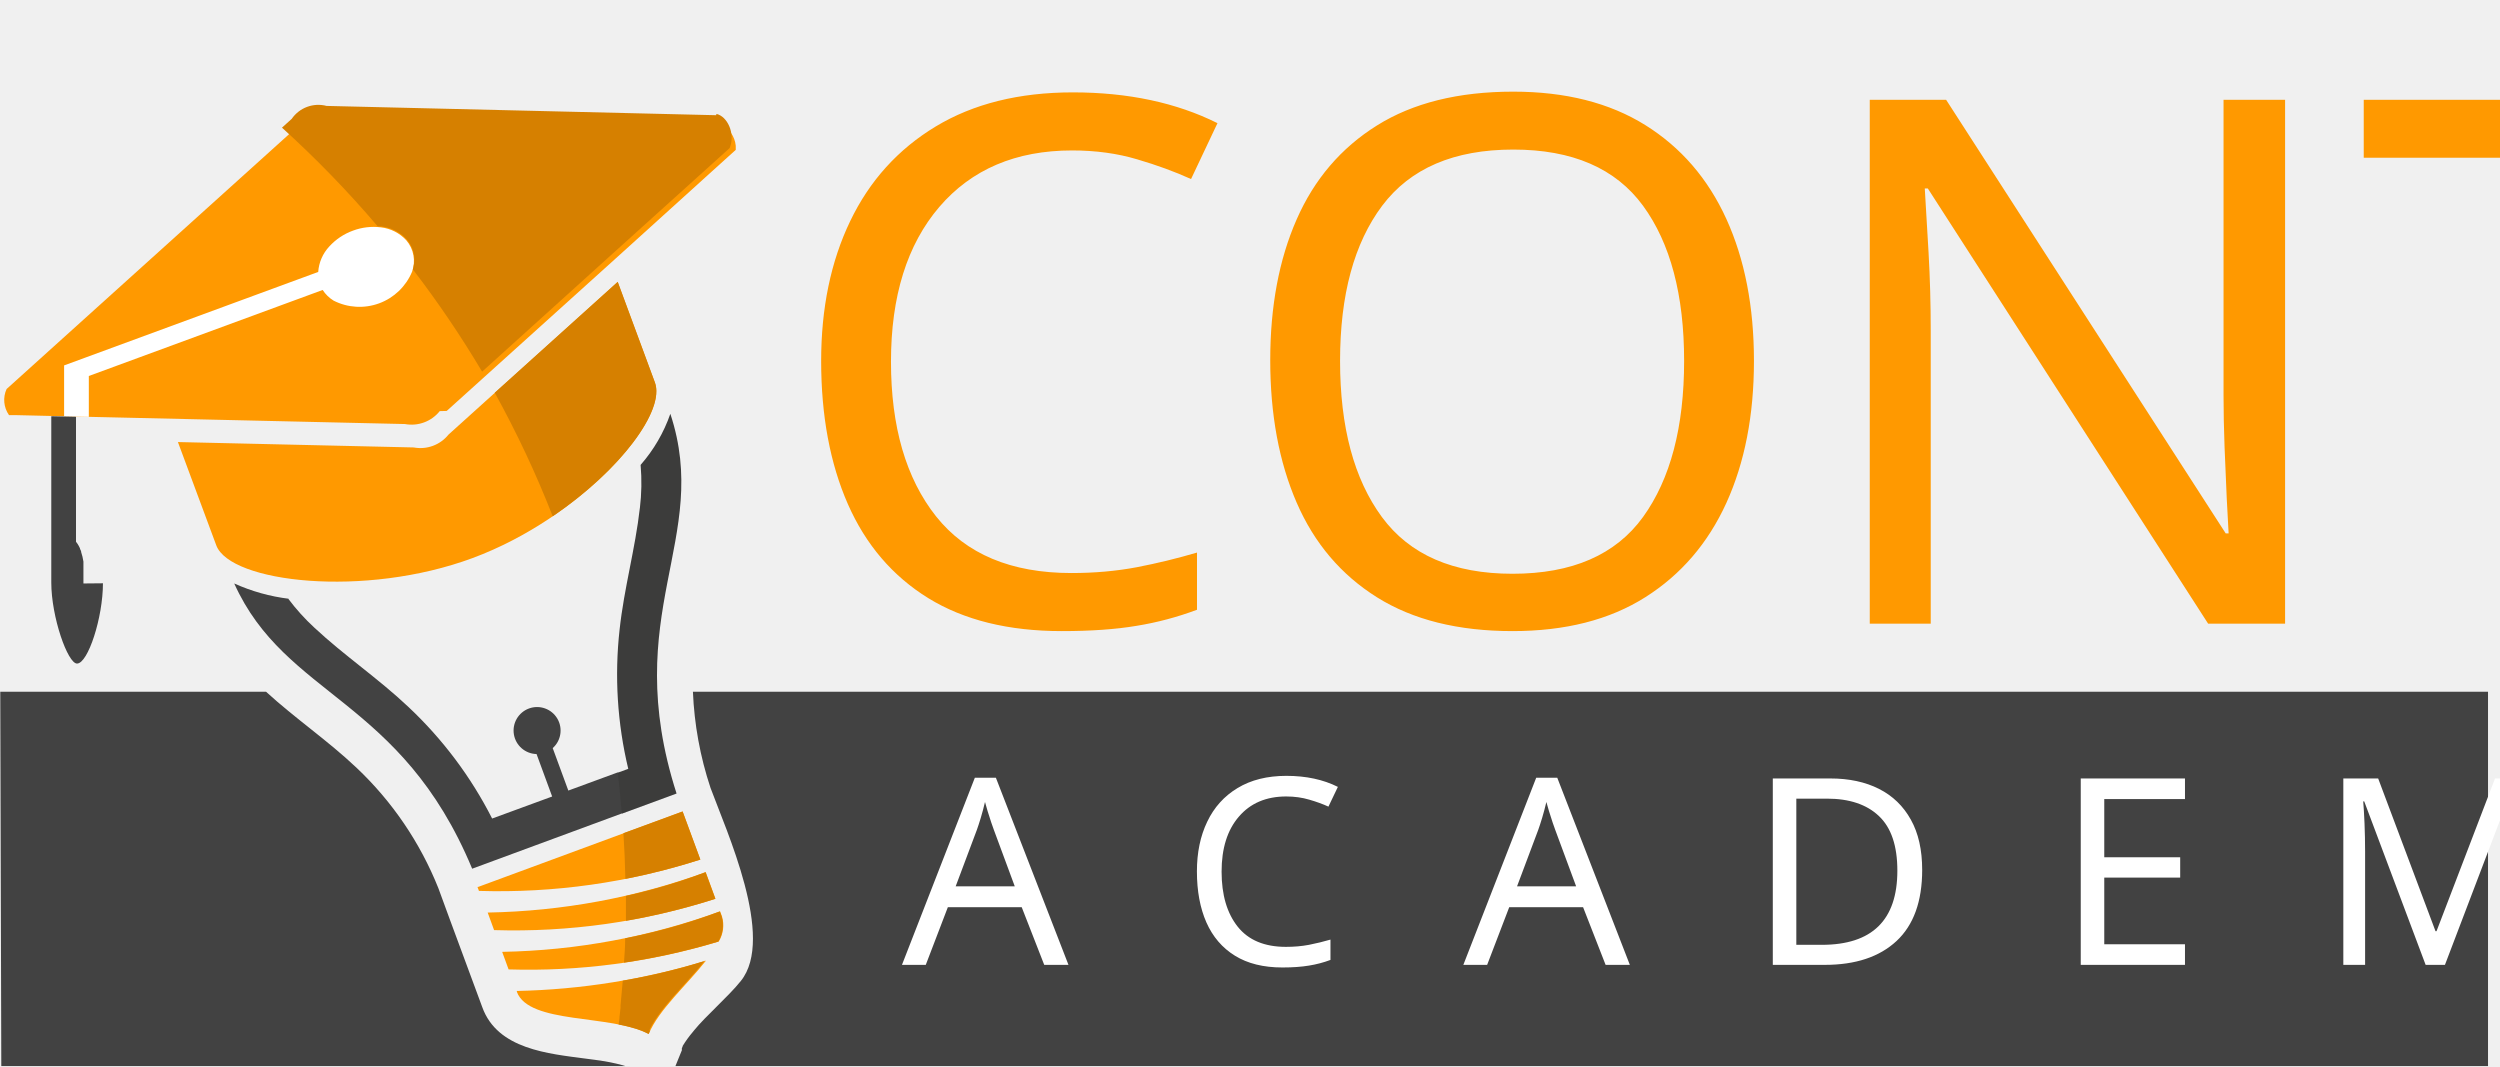
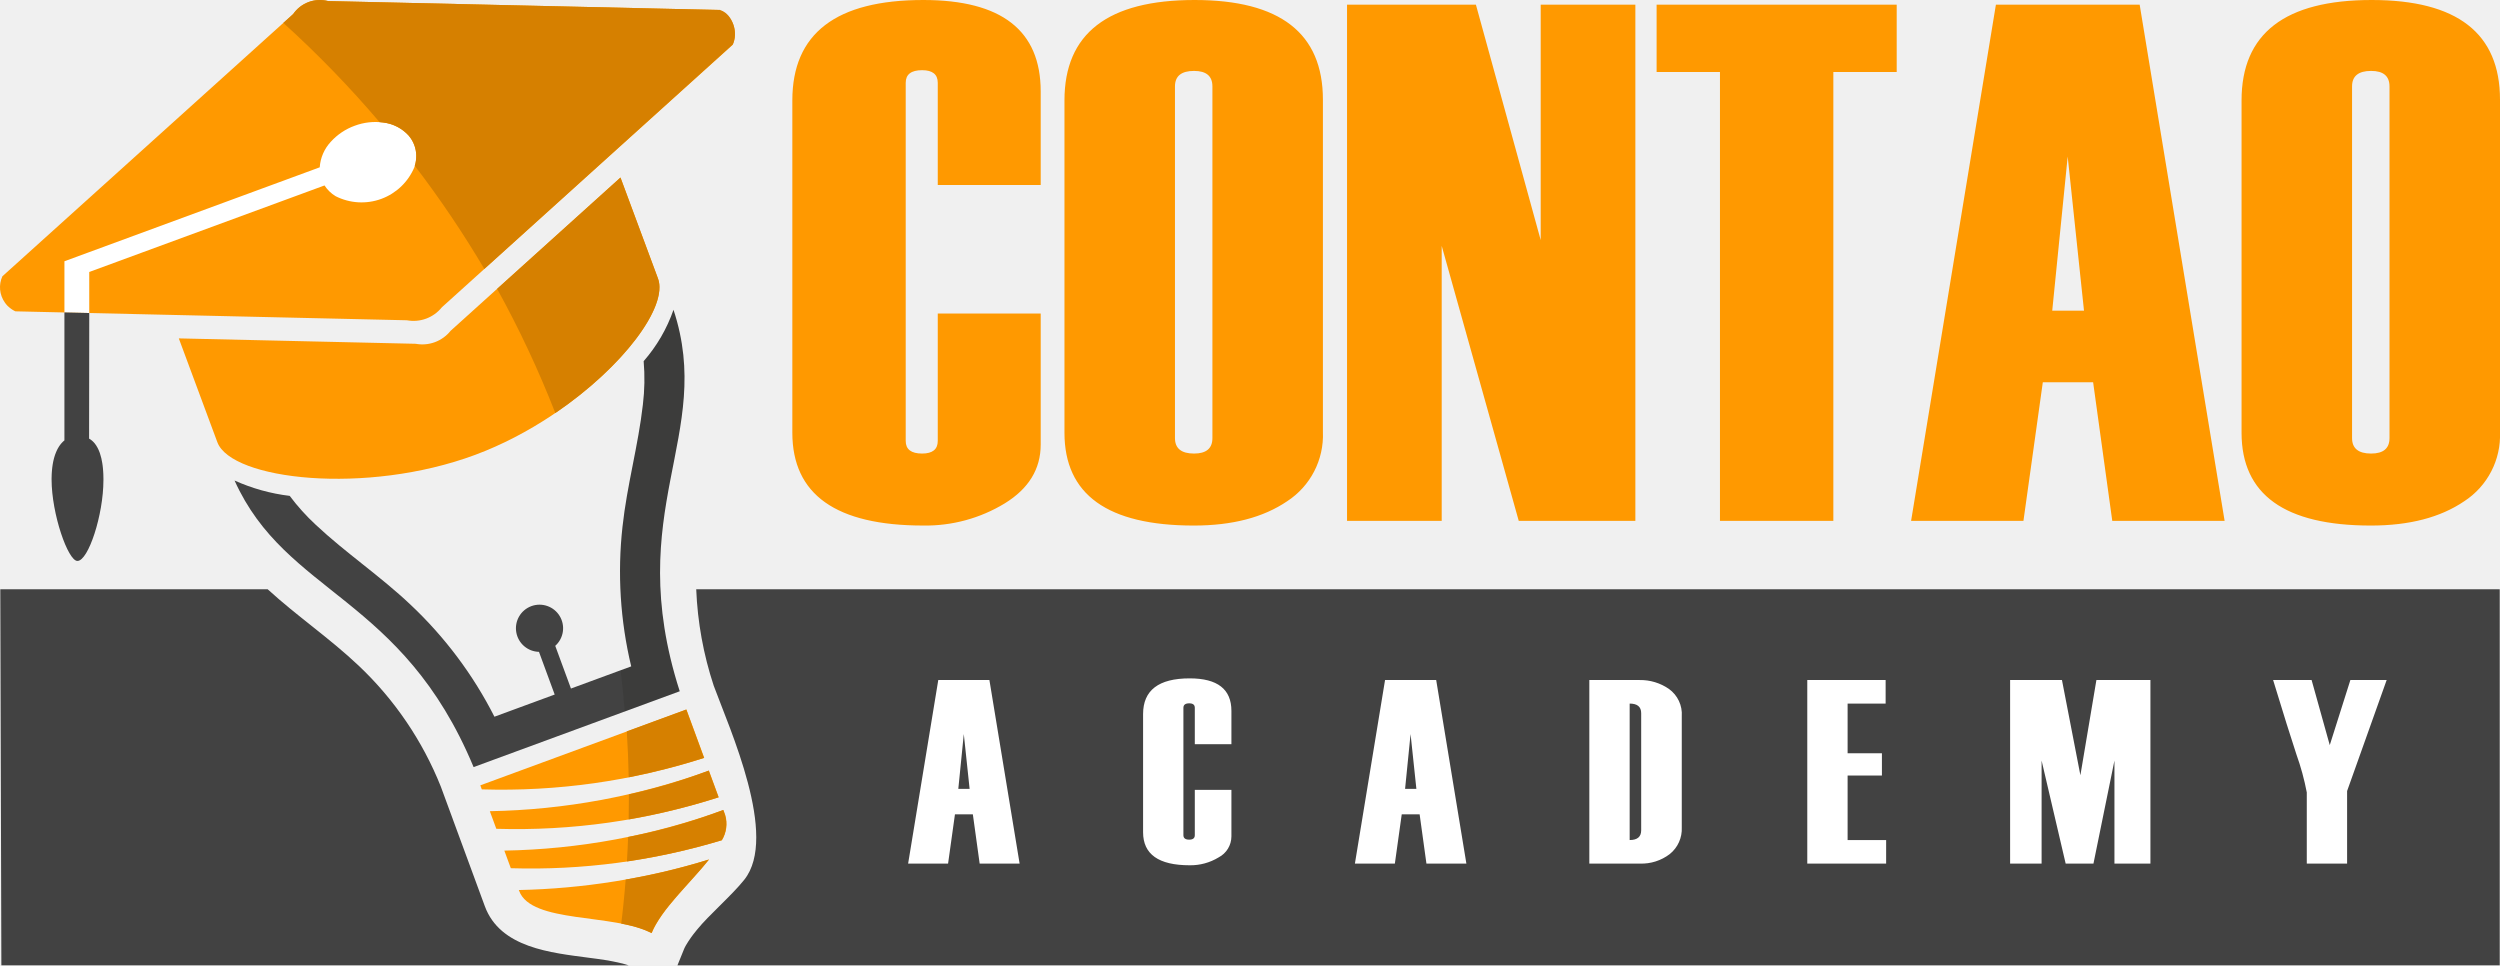
- <svg xmlns="http://www.w3.org/2000/svg" width="269.08" height="114.74">
+ <svg xmlns="http://www.w3.org/2000/svg" viewBox="0 0 267.822 103.415">
  <defs>
-     <style>.a{fill:#424242}.a,.c{fill-rule:evenodd}.e{fill:#f90}.c{fill:#d68000}</style>
+     <style>.cls-1{fill:#424242}.cls-1,.cls-3{fill-rule:evenodd}.cls-5{fill:#f90}.cls-3{fill:#d68000}.cls-6{fill:#fff}</style>
  </defs>
-   <path class="a" d="M.14 114.74h67.15l-.61-.18-.94-.21-.64-.12c-.74-.12-1.45-.21-2-.28-4.05-.54-9.55-1-11.19-5.54l-3.44-9.3-1.29-3.52a36.42 36.42 0 0 0-8.8-12.95c-3.09-2.93-6.62-5.32-9.75-8.19H.03l.11 40.29zm72.43 0h195.22V74.45H74.58a37.78 37.78 0 0 0 1.89 10.34c1.7 4.62 7 16.17 3.27 20.79-1.34 1.68-3.77 3.76-5.05 5.34l-.11.14a11.77 11.77 0 0 0-1.11 1.53v.07l-.08.15v.23l-.69 1.7z" />
-   <path d="M51.47 95.46l11-4.06 11-4.06 1.91 5.18a70.7 70.7 0 0 1-23.83 3.37l-.16-.43zm24.49-1.58l1.05 2.86a70.71 70.71 0 0 1-23.83 3.37l-.69-1.89a72.45 72.45 0 0 0 23.47-4.35zm1.55 4.22l.2.54a3.36 3.36 0 0 1-.35 2.7 70.49 70.49 0 0 1-22.62 3l-.69-1.89a72.31 72.31 0 0 0 23.42-4.35zm-1.53 5.3c-2 2.56-5.12 5.32-6.15 7.88-4.09-2.14-12.9-1-14.2-4.53v-.09a75 75 0 0 0 20.38-3.27z" fill="#f90" fill-rule="evenodd" />
-   <path class="c" d="M73.47 87.34l-6.37 2.34q.16 2.44.21 4.92a73.34 73.34 0 0 0 8.07-2.08l-1.91-5.18zM75.92 93.88a61 61 0 0 1-8.55 2.55v2.68a73 73 0 0 0 9.62-2.37l-1.05-2.86zM77.47 98.1a62.37 62.37 0 0 1-10.18 2.89c0 .88-.07 1.75-.13 2.62a72 72 0 0 0 10.15-2.27 3.37 3.37 0 0 0 .36-2.7l-.2-.54zM75.94 103.4a67.58 67.58 0 0 1-8.91 2.15c-.07.89-.15 1.77-.24 2.66v.27l-.11.95c0 .28-.06.56-.1.84.4.08.79.16 1.16.26s.58.16.86.25l.19.07.28.1.14.06c.21.09.41.18.6.28l.12-.29V110.78l.14-.27.06-.11a15.27 15.27 0 0 1 1.43-2.05l.05-.07c1.33-1.64 3-3.29 4.23-4.87z" />
-   <path class="a" d="M31.03 64.45a23 23 0 0 0 2.81 3.11c3.21 3 6.9 5.48 10.13 8.54a43.51 43.51 0 0 1 9 12l6.46-2.37-1.68-4.57a2.53 2.53 0 1 1 1.74-.64l1.68 4.57 6.45-2.37-1.13.42c0 .13.76-.08.77.05.15 1.33.87 3.5-.33 4.36l5.89-2.17-11 4.06-11 4.06c-7.66-18.41-20.07-18.42-25.61-30.7a20.29 20.29 0 0 0 5.91 1.65z" />
-   <path d="M68.87 54.67c-.49 4.37-1.7 8.64-2.18 13.08a43.55 43.55 0 0 0 .93 15l-1.13.42c.17 1.46.32 2.93.44 4.41l5.89-2.17c-6.23-19.41 3.79-27.39-.67-40.87a16.64 16.64 0 0 1-3.2 5.5 22.5 22.5 0 0 1-.08 4.66z" fill="#3c3c3b" fill-rule="evenodd" />
-   <path class="e" d="M47.33 44.25a3.89 3.89 0 0 1-3.75 1.39l-34.65-.79-7.29-.17H.97a2.83 2.83 0 0 1-.26-2.81l31.15-28.1a3.48 3.48 0 0 1 3.75-1.39l41.94 1a2.83 2.83 0 0 1 1.64 2.3v.18-.87V16.13l-2.91 2.63-10 9.05-18.2 16.42z" />
-   <path class="e" d="M19.15 47.58l4.13 11.12c1.5 4 15.94 5.69 27.6 1.36s21.11-14.85 19.6-18.89l-4-10.82-18.2 16.42a3.88 3.88 0 0 1-3.75 1.39l-25.37-.58z" />
-   <path d="M9.56 40.47v4.4l-2.66-.06v-5.48l2.42-.89 24.93-9.17a4.46 4.46 0 0 1 1.19-2.74A6.39 6.39 0 0 1 38 24.82a6.32 6.32 0 0 1 3-.35 4.38 4.38 0 0 1 2.73 1.39 3.41 3.41 0 0 1 .62 3.39 6.13 6.13 0 0 1-8.44 3.11 3.68 3.68 0 0 1-1.18-1.15l-25.2 9.27z" fill="#fff" />
-   <path d="M11.08 62.78c0 3.7-1.61 8.64-2.79 8.64-1 0-2.77-5-2.77-8.73V44.8l2.66.06v13.45a2.9 2.9 0 0 1 .3.45l.12.24c0 .1.09.21.13.33v.07a6.18 6.18 0 0 1 .25 1.05v2.35z" fill="#424242" />
-   <path class="c" d="M77.09 12.4l-41.94-1a3.48 3.48 0 0 0-3.75 1.39l-1.05.95a114.27 114.27 0 0 1 10.31 10.63h.38a4.38 4.38 0 0 1 2.73 1.39 3.31 3.31 0 0 1 .82 2.1 3.85 3.85 0 0 1-.15 1.14 112.51 112.51 0 0 1 7.45 11l13.64-12.33 13-11.73.06-.16c.52-1.44-.29-3.25-1.48-3.52zM66.47 30.35L53.25 42.27a111.05 111.05 0 0 1 6.24 13.3c7.28-4.94 12.11-11.43 11-14.41l-4-10.82z" />
-   <text transform="translate(97.08 103.85)" font-family="Haettenschweiler,Haettenschweiler" font-size="28.09" letter-spacing=".45em" fill="#fff">ACADEMY</text>
-   <text transform="translate(83.57 67.13)" font-size="78.98" font-family="Haettenschweiler,Haettenschweiler" fill="#f90">CONTAO</text>
+   <path class="cls-1" d="M.147 114.744h67.196l-.042-.014c-.198-.067-.403-.124-.605-.179-.311-.077-.624-.147-.938-.207l-.64-.124c-.735-.122-1.454-.21-1.997-.282-4.052-.541-9.547-1.049-11.188-5.543l-3.419-9.29h.002l-1.295-3.518a36.42 36.42 0 0 0-8.796-12.945c-3.094-2.93-6.622-5.32-9.753-8.189H.033l.114 40.291zm72.429 0h195.216v-40.291H74.585a37.779 37.779 0 0 0 1.875 10.334c1.697 4.615 6.963 16.17 3.273 20.788-1.335 1.676-3.772 3.764-5.054 5.341-.037.046-.074.093-.109.137a11.765 11.765 0 0 0-1.083 1.539c-.013.023-.025.044-.037.067-.027.049-.053.098-.078.147-.017.033-.032.067-.03.061-.012.026-.022.05-.034.073-.016.033-.029.069-.043.103l-.689 1.699z" transform="translate(0 -11.3291)" id="Balken" />
+   <path d="M51.456 95.461l11.041-4.061 11.042-4.061 1.905 5.183a70.7 70.7 0 0 1-23.83 3.372l-.158-.433zm24.489-1.58l1.054 2.862a70.714 70.714 0 0 1-23.83 3.375l-.694-1.886a72.454 72.454 0 0 0 23.471-4.352zm1.555 4.222l.195.536a3.358 3.358 0 0 1-.354 2.702 70.489 70.489 0 0 1-22.618 2.999l-.694-1.886a72.308 72.308 0 0 0 23.472-4.352zm-1.533 5.302c-2.032 2.562-5.115 5.323-6.151 7.885-4.093-2.14-12.901-.992-14.202-4.525l-.03-.088a74.972 74.972 0 0 0 20.384-3.271z" transform="translate(0 -11.3291)" fill="#f90" fill-rule="evenodd" id="Fassung" />
+   <g id="Schatten_Fassung" data-name="Schatten Fassung">
+     <path class="cls-3" d="M73.513 87.339l-6.366 2.341q.155 2.445.205 4.919a73.344 73.344 0 0 0 8.066-2.077l-1.905-5.183zM75.919 93.881a60.989 60.989 0 0 1-8.548 2.546c.001.111.001.223.001.332q0 1.181-.024 2.354a73 73 0 0 0 9.625-2.37l-1.054-2.862zM77.474 98.103a62.369 62.369 0 0 1-10.184 2.891c-.032.876-.073 1.751-.128 2.621a72.007 72.007 0 0 0 10.152-2.273 3.366 3.366 0 0 0 .355-2.702l-.196-.536zM75.941 103.404a67.579 67.579 0 0 1-8.914 2.15c-.071.888-.15 1.774-.242 2.66-.011.09-.019.184-.028.274-.034.316-.07.632-.105.945-.032.279-.064.56-.1.839.4.078.79.163 1.163.259.295.078.582.158.857.252.065.021.131.044.194.067.096.034.19.068.282.104.05.021.097.038.144.057.208.088.409.179.599.277.038-.094.079-.189.124-.285.008-.019.016-.034.025-.052.016-.033.032-.07.05-.103.011-.026.022-.049.034-.072.047-.091.094-.182.143-.272.021-.036.042-.075.062-.111a15.272 15.272 0 0 1 1.433-2.054c.018-.023.037-.044.054-.067 1.326-1.637 2.975-3.289 4.228-4.867z" transform="translate(0 -11.3291)" />
+   </g>
+   <path class="cls-1" d="M31.036 64.453a23.046 23.046 0 0 0 2.805 3.11c3.211 3.01 6.898 5.478 10.135 8.542a43.514 43.514 0 0 1 8.992 12.005l6.455-2.375-1.683-4.574a2.527 2.527 0 1 1 1.743-.643l1.683 4.574 6.454-2.375-1.135.42c.016.135.758-.083.772.052.154 1.328.866 3.496-.333 4.361l5.894-2.168-11.041 4.064-11.041 4.061c-7.659-18.407-20.071-18.415-25.609-30.7a20.291 20.291 0 0 0 5.909 1.645z" transform="translate(0 -11.3291)" id="Birne" />
+   <path d="M68.871 54.675c-.493 4.372-1.703 8.643-2.183 13.075a43.548 43.548 0 0 0 .933 14.968l-1.135.42c.174 1.463.323 2.934.439 4.413l5.894-2.168c-6.234-19.412 3.787-27.393-.668-40.866a16.642 16.642 0 0 1-3.197 5.503 22.498 22.498 0 0 1-.083 4.655z" transform="translate(0 -11.3291)" fill="#3c3c3b" fill-rule="evenodd" id="Schatten_Birne" data-name="Schatten Birne" />
+   <g id="Hut">
+     <path class="cls-5" d="M47.337 44.249a3.887 3.887 0 0 1-3.748 1.39l-34.651-.79-7.288-.167-.022-.011-.022-.01-.021-.01v-.001l-.022-.011-.022-.01-.021-.012h-.002l-.019-.012-.021-.011-.022-.012-.002-.001-.019-.011-.019-.011-.022-.012-.001-.002-.018-.012-.021-.012-.021-.012-.003-.001-.017-.012-.019-.013-.019-.013-.004-.002-.016-.012-.021-.013-.018-.013-.004-.003-.016-.012-.019-.013-.019-.013-.004-.004-.015-.011-.019-.014-.017-.014-.005-.004-.015-.01-.018-.015-.018-.014-.005-.004-.013-.012-.018-.016-.017-.015-.005-.004-.012-.011-.018-.015-.017-.016-.005-.006-.013-.01-.017-.016-.016-.016L.888 44.169l-.013-.011-.016-.016-.017-.017-.005-.005-.011-.011-.017-.017-.016-.016-.006-.007-.009-.01-.016-.016-.015-.018-.006-.008-.009-.009-.016-.017-.016-.019-.005-.006-.009-.011-.014-.017-.014-.018-.008-.008-.008-.009-.014-.019-.014-.017-.007-.009-.008-.009-.027-.035-.007-.011-.006-.008-.014-.018-.013-.018-.008-.01-.005-.01a2.829 2.829 0 0 1-.263-2.812L31.407 12.834a3.48 3.48 0 0 1 3.746-1.391l41.938.956a2.831 2.831 0 0 1 1.637 2.297l.001.014v.009l.002.022.002.022.002.017v.007l.001.022.001.023v.022l.002.023.001.022v.154l-.001.005-.002.023v.022l-.001.018v.029l-.003.022-.001.018-.001.005-.002.023-.001.023-.003.018v.004l-.004.024-.001.023-.003.017v.005l-.004.022-.004.024-.002.019v.004l-.004.023-.004.022-.01.045v.002l-.004.022-.002.019-.002.003-.006.023-.005.023-.003.019-.001.002-.007.023-.005.024-.004.019-.002.003-.006.023-.007.022-.005.02v.001l-.008.024-.005.022-.008.021v.003l-.007.022-.016.044v.002l-.016.045-.008.021-.001.002-.008.021-.008.022-.009.022-.002.001-.008.022-.01.022-.01.021-.009.022-.01.022-.011.022-2.913 2.629-10.033 9.054L47.337 44.249z" transform="translate(0 -11.3291)" />
+     <path class="cls-5" d="M19.155 47.58l4.13 11.123c1.504 4.043 15.944 5.69 27.602 1.362 11.652-4.331 21.106-14.85 19.605-18.895l-4.02-10.823-18.198 16.42a3.879 3.879 0 0 1-3.748 1.391l-25.371-.578z" transform="translate(0 -11.3291)" />
+   </g>
+   <path class="cls-6" d="M9.561 40.466l.002 4.396-2.661-.061.001-5.484 2.42-.89 24.929-9.173a4.457 4.457 0 0 1 1.188-2.739 6.388 6.388 0 0 1 2.556-1.714 6.323 6.323 0 0 1 3.049-.348 4.376 4.376 0 0 1 2.731 1.393 3.412 3.412 0 0 1 .617 3.392 6.133 6.133 0 0 1-8.443 3.107 3.679 3.679 0 0 1-1.185-1.149l-25.203 9.269z" transform="translate(0 -11.3291)" id="Kordel_Hut" data-name="Kordel Hut" />
+   <path d="M11.08 62.779c0 3.704-1.613 8.643-2.787 8.643-1.006 0-2.767-5.022-2.767-8.729V62.588l.002-.106.004-.105.002-.102v-.003l.003-.101.005-.099.006-.101.007-.096.008-.096v-.003l.008-.094.009-.093.009-.091.01-.091.013-.088.011-.088.013-.083.013-.085.014-.083.016-.081.014-.08v-.002l.017-.078.017-.078.018-.074.018-.076.019-.072.019-.072.02-.07.022-.069.021-.067.021-.067.023-.067.023-.062.024-.061.024-.062.025-.062.025-.06.025-.06.027-.057.026-.055.027-.054.027-.055.028-.052v-.003l.029-.049.03-.05.03-.049v-.003l.028-.046.031-.047.03-.044v-.003l.03-.041.032-.044.032-.045.031-.038.034-.042.032-.039.033-.036.033-.038.034-.034.033-.036.035-.036.034-.031.034-.034.035-.028.035-.03.037-.031V44.802l2.661.061-.018 13.455.042.025.041.025h.002l.04.026h.003l.041.031.04.028.002.003.04.03.039.031.039.034h.002l.036.033.002.003.038.033.002.003.036.036.002.003.036.036h.002l.035.041h.003l.033.042h.003l.034.041h.002a2.897 2.897 0 0 1 .295.446c.042.074.079.152.117.235h.001c.045.101.091.212.131.326h.001l.023.07a6.178 6.178 0 0 1 .252 1.054v.003l.027.187.013.093v.005l.022.194v.003l.009.099v.003l.01.101.006.104v.005l.009.104.006.109v.002l.006.111.005.109v.002l.002.114.003.117.002.116.002.122v.121z" transform="translate(0 -11.3291)" fill="#424242" id="Kordel" />
+   <g id="Schatten_Hut" data-name="Schatten Hut">
+     <path class="cls-3" d="M77.091 12.399l-41.938-.956A3.48 3.48 0 0 0 31.407 12.834l-1.053.949A114.271 114.271 0 0 1 40.662 24.414c.129.009.256.024.382.04a4.376 4.376 0 0 1 2.73 1.393 3.308 3.308 0 0 1 .816 2.104 3.845 3.845 0 0 1-.153 1.14 112.513 112.513 0 0 1 7.449 11.047l13.641-12.327 12.983-11.732.062-.156c.52-1.438-.287-3.248-1.482-3.524zM66.471 30.348l-13.216 11.925a111.052 111.052 0 0 1 6.235 13.304c7.275-4.941 12.105-11.427 11-14.405l-4.02-10.823z" transform="translate(0 -11.3291)" />
+   </g>
+   <g id="Academy">
+     <path class="cls-6" d="M109.23 103.846h-4.28l-.73-5.28h-1.917l-.737 5.28h-4.28l3.23-19.666h5.478zm-5.357-8.009l-.622-5.87-.588 5.87zM131.92 91.051h-3.922v-3.896q0-.479-.597-.479-.624 0-.624.479v13.646q0 .48.624.48.596 0 .597-.48v-4.854h3.922v4.992a2.545 2.545 0 0 1-1.371 2.242 5.794 5.794 0 0 1-3.1.844q-4.992 0-4.992-3.539v-12.658q0-3.826 4.992-3.826 4.471 0 4.471 3.483zM157.092 103.846h-4.28l-.729-5.28h-1.917l-.737 5.28h-4.28l3.23-19.666h5.478zm-5.357-8.009l-.622-5.87-.588 5.87zM170.263 103.846v-19.666h5.392a5.369 5.369 0 0 1 3.135.953 3.319 3.319 0 0 1 1.376 2.928v11.904a3.449 3.449 0 0 1-1.286 2.859 4.981 4.981 0 0 1-3.197 1.021zm5.555-3.566V87.732q0-1.03-1.234-1.029v14.619q1.235 0 1.234-1.043zM202.059 103.846H193.612v-19.666h8.393v2.523h-4.073v5.321h3.676v2.386h-3.676v6.912h4.128zM230.372 103.846h-3.854v-11.04l-2.249 11.04h-2.977l-2.578-11.04v11.04h-3.373v-19.666h5.554l1.975 10.203 1.715-10.203h5.787zM255.68 84.18l-2.825 7.927-1.413 3.963v7.776h-4.319v-7.625a27.047 27.047 0 0 0-1.111-4.073q-.85-2.563-2.496-7.968h4.123l1.946 6.973 2.208-6.973z" transform="translate(0 -11.3291)" />
+   </g>
+   <g id="Contao">
+     <path class="cls-5" d="M111.489 31.15h-11.028V20.198q0-1.349-1.677-1.35-1.756 0-1.756 1.35v38.37q0 1.349 1.756 1.35 1.676 0 1.677-1.35V44.917H111.489v14.037q0 3.933-3.856 6.305a16.296 16.296 0 0 1-8.715 2.371q-14.036 0-14.036-9.949V22.088q0-10.759 14.036-10.759 12.571 0 12.571 9.795zM114.035 57.681V22.088q0-10.759 13.939-10.759 13.748 0 13.748 10.682v35.593a8.442 8.442 0 0 1-3.832 7.424q-3.832 2.603-9.992 2.603-13.865 0-13.863-9.949zm15.849.579V20.584q0-1.657-1.967-1.658-2.043 0-2.044 1.658v37.676q0 1.658 2.044 1.658 1.967 0 1.967-1.658zM175.195 67.129h-12.494L154.448 37.667v29.462h-10.142V11.831h13.806l6.941 25.219V11.831h10.142zM203.191 19.041H196.404v48.087h-12.147V19.041h-6.787v-7.211h25.722zM238.321 67.129h-12.036l-2.051-14.847h-5.39l-2.075 14.847h-12.036l9.085-55.298h15.402zM223.256 44.608l-1.747-16.505-1.655 16.505zM240.135 57.681V22.088q0-10.759 13.939-10.759 13.748 0 13.748 10.682v35.593a8.442 8.442 0 0 1-3.832 7.424q-3.832 2.603-9.992 2.603-13.865 0-13.863-9.949zm15.849.579V20.584q0-1.657-1.967-1.658-2.043 0-2.044 1.658v37.676q0 1.658 2.044 1.658 1.967 0 1.967-1.658z" transform="translate(0 -11.3291)" />
+   </g>
</svg>
